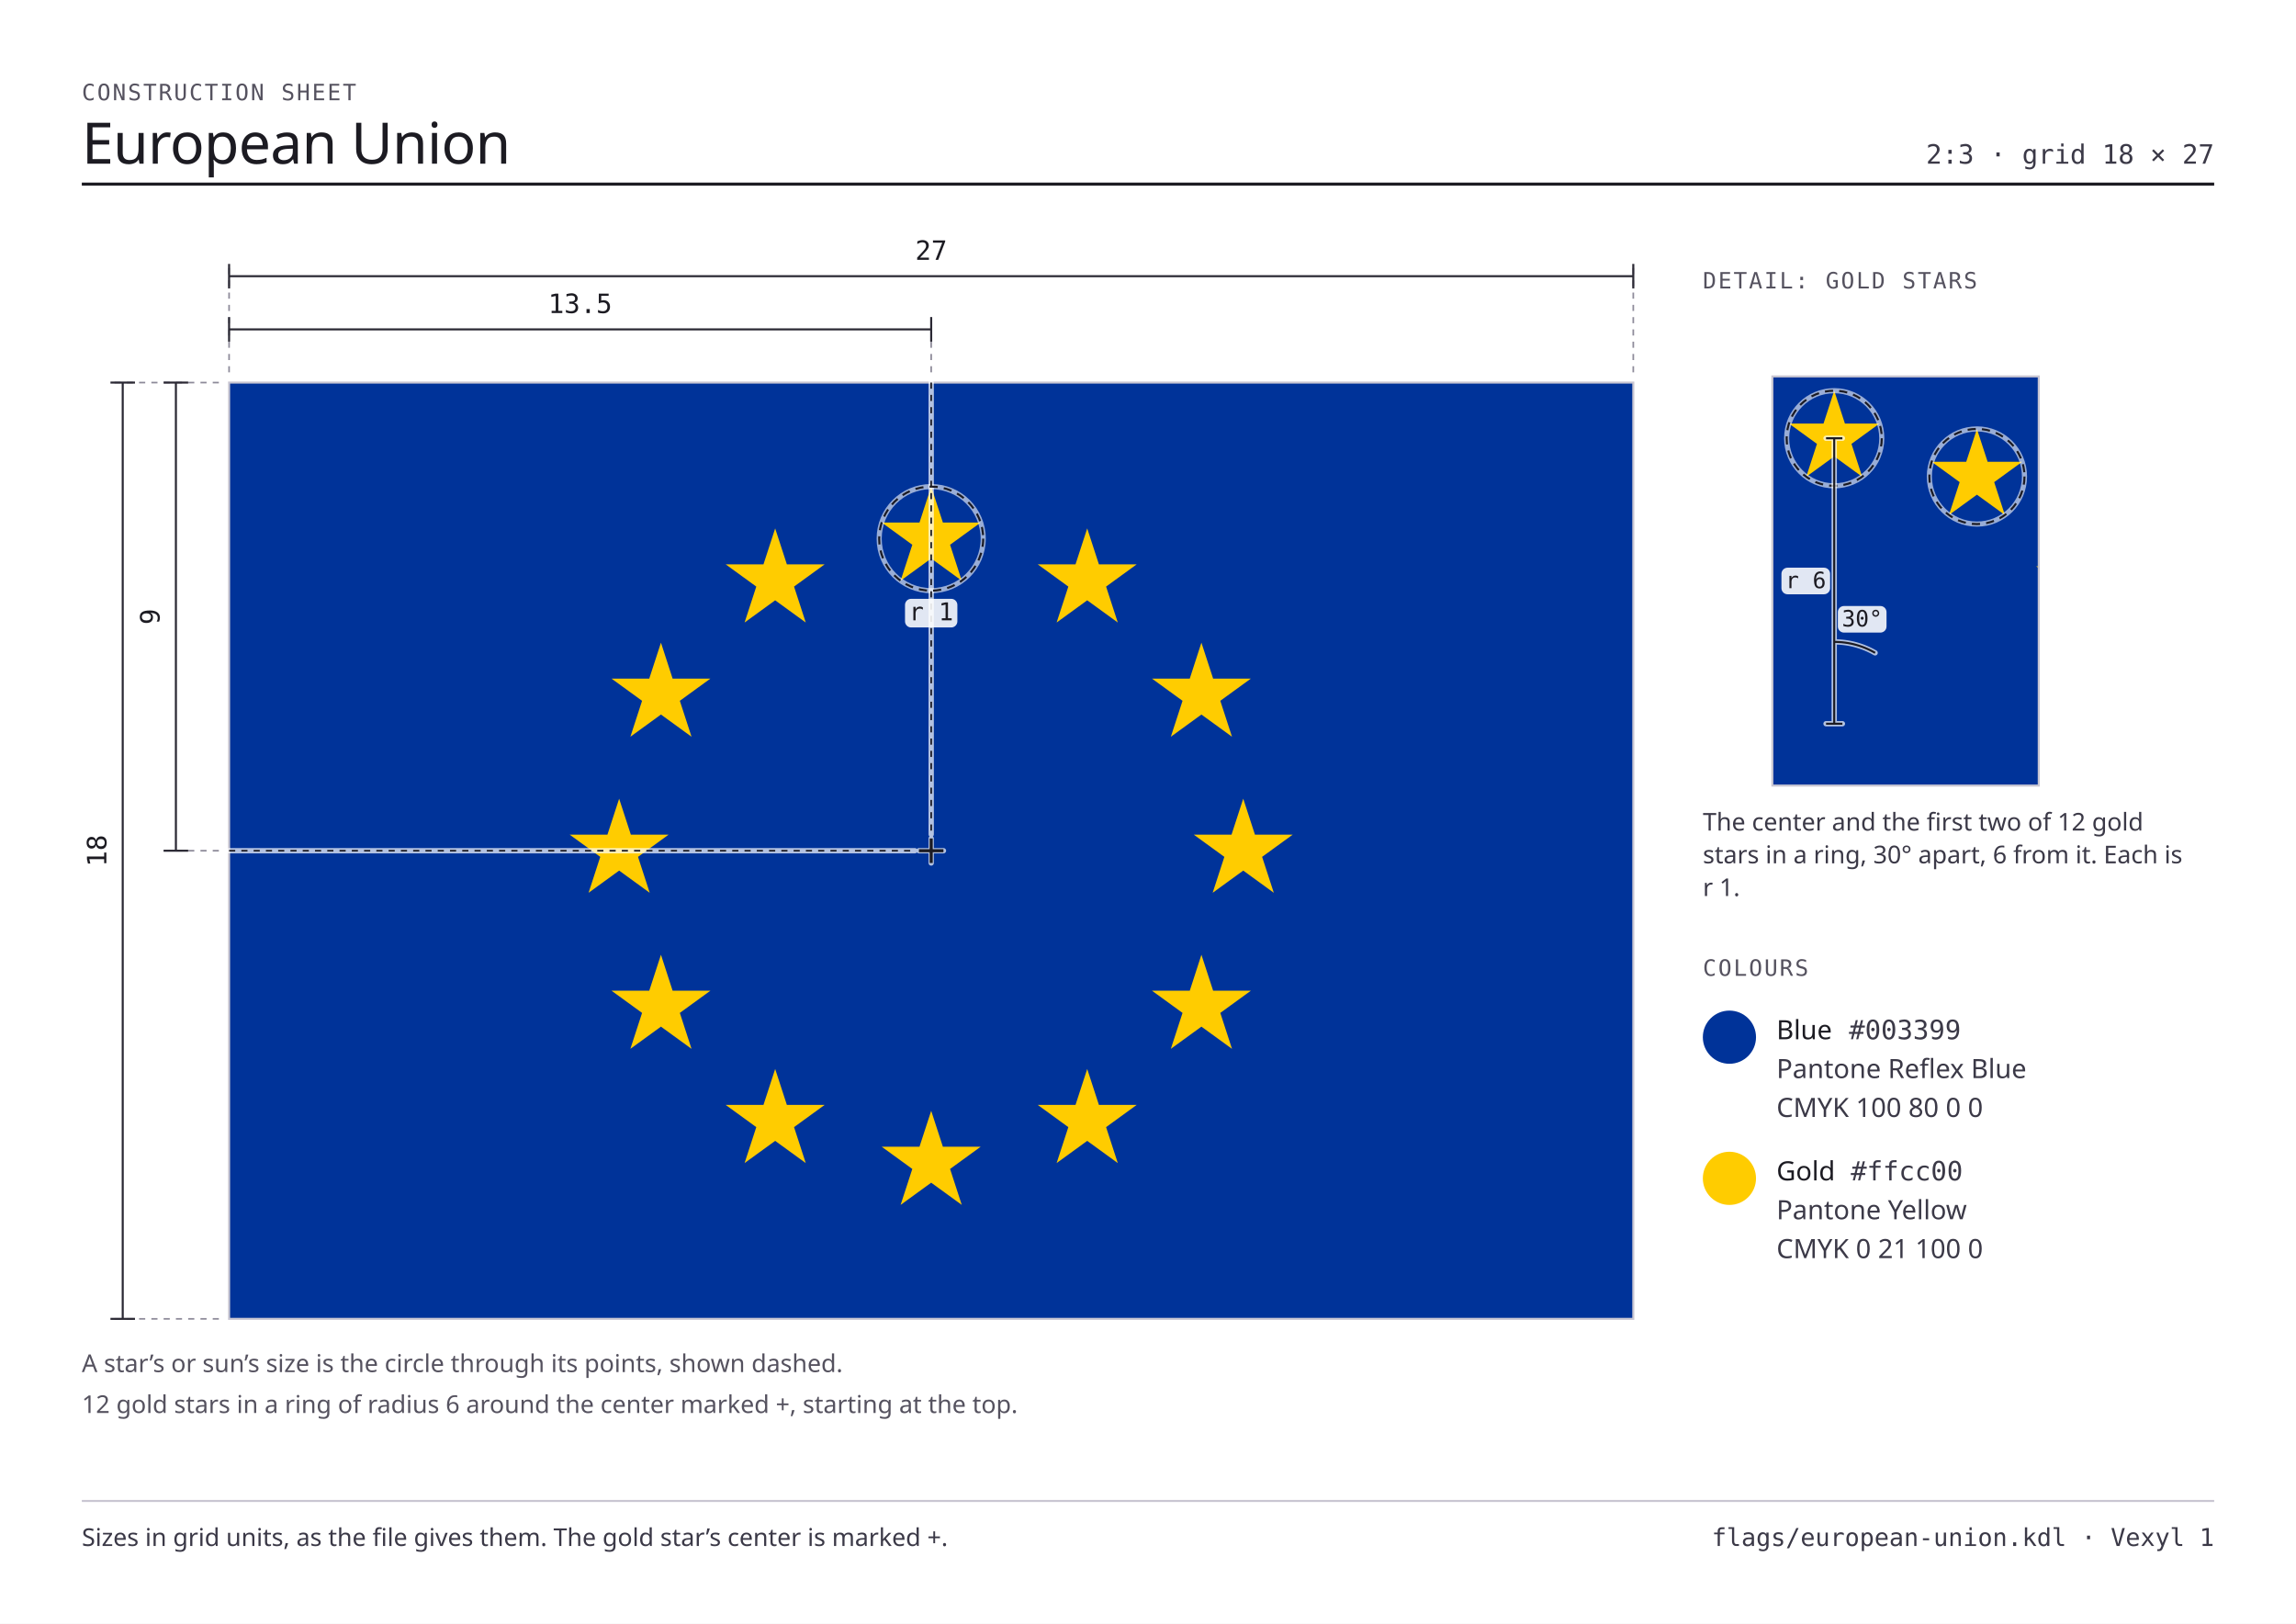
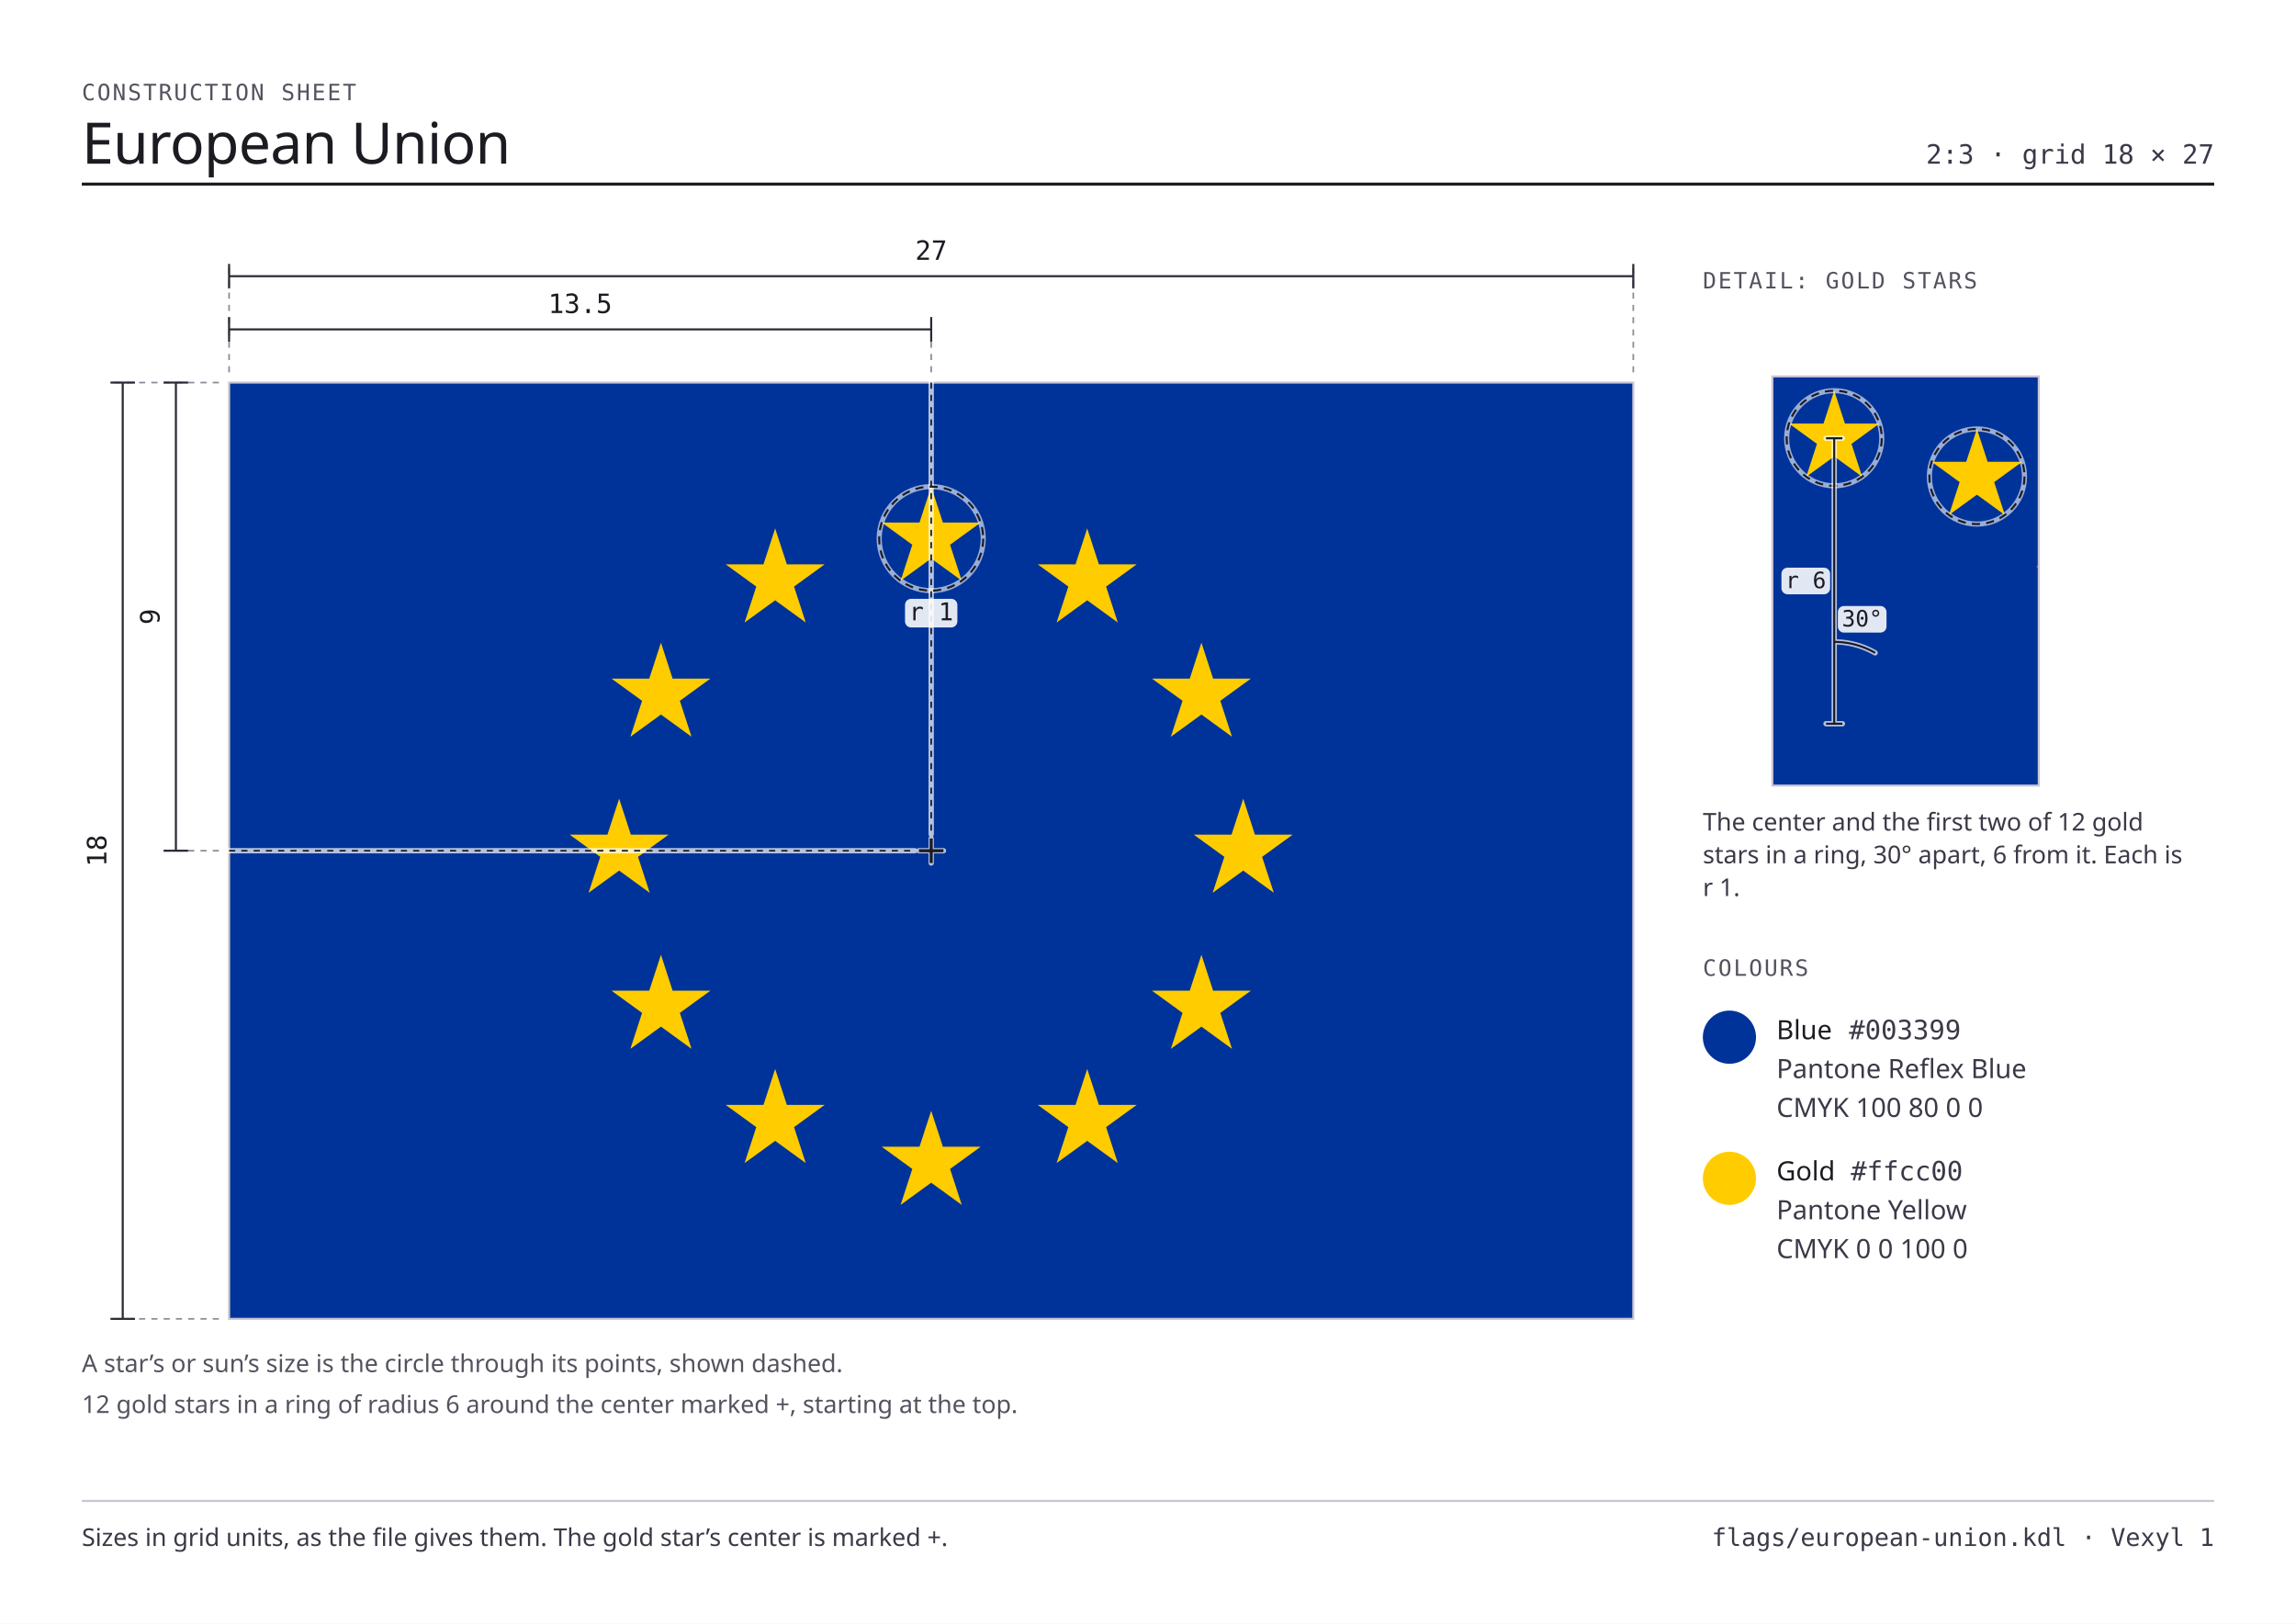
<svg xmlns="http://www.w3.org/2000/svg" width="297mm" height="210mm" viewBox="0 0 1122.52 793.701">
  <rect x="0" y="0" width="1122.52" height="793.701" fill="#ffffff" />
  <text x="40" y="49" font-family="Geist Mono, ui-monospace, monospace" font-size="11" letter-spacing="0.88" fill="#55525f">CONSTRUCTION SHEET</text>
  <text x="40" y="80" font-family="Geist, system-ui, sans-serif" font-size="28" font-weight="500" letter-spacing="-0.28" fill="#1c1b22">European Union</text>
  <text x="1082.52" y="80" font-family="Geist Mono, ui-monospace, monospace" font-size="13" text-anchor="end" fill="#3b3947">2:3 · grid 18 × 27</text>
  <path d="M40 90H1082.52" stroke="#1c1b22" stroke-width="1.5" />
  <svg x="112" y="187.01" width="686.52" height="457.68" viewBox="0 0 27 18" overflow="hidden">
-     <clipPath id="vx-95590b61a2a55570-cs-f-flag1">
+     <clipPath id="vx-c2fd047db69ef0ad-cs-f-flag1">
      <polygon points="0,0 27,0 27,18 0,18" />
    </clipPath>
-     <g clip-path="url(#vx-95590b61a2a55570-cs-f-flag1)">
+     <g clip-path="url(#vx-c2fd047db69ef0ad-cs-f-flag1)">
      <polygon points="0,0 27,0 27,18 0,18" fill="#003399" />
      <polygon points="13.5,2 13.725,2.691 14.451,2.691 13.863,3.118 14.088,3.809 13.5,3.382 12.912,3.809 13.137,3.118 12.549,2.691 13.275,2.691" fill="#ffcc00" />
      <polygon points="16.5,2.804 16.725,3.495 17.451,3.495 16.863,3.922 17.088,4.613 16.5,4.186 15.912,4.613 16.137,3.922 15.549,3.495 16.275,3.495" fill="#ffcc00" />
      <polygon points="18.696,5 18.921,5.691 19.647,5.691 19.059,6.118 19.284,6.809 18.696,6.382 18.108,6.809 18.333,6.118 17.745,5.691 18.472,5.691" fill="#ffcc00" />
      <polygon points="19.5,8 19.725,8.691 20.451,8.691 19.863,9.118 20.088,9.809 19.5,9.382 18.912,9.809 19.137,9.118 18.549,8.691 19.275,8.691" fill="#ffcc00" />
      <polygon points="18.696,11 18.921,11.691 19.647,11.691 19.059,12.118 19.284,12.809 18.696,12.382 18.108,12.809 18.333,12.118 17.745,11.691 18.472,11.691" fill="#ffcc00" />
      <polygon points="16.5,13.196 16.725,13.887 17.451,13.887 16.863,14.314 17.088,15.005 16.5,14.578 15.912,15.005 16.137,14.314 15.549,13.887 16.275,13.887" fill="#ffcc00" />
      <polygon points="13.5,14 13.725,14.691 14.451,14.691 13.863,15.118 14.088,15.809 13.5,15.382 12.912,15.809 13.137,15.118 12.549,14.691 13.275,14.691" fill="#ffcc00" />
      <polygon points="10.5,13.196 10.725,13.887 11.451,13.887 10.863,14.314 11.088,15.005 10.5,14.578 9.912,15.005 10.137,14.314 9.549,13.887 10.275,13.887" fill="#ffcc00" />
      <polygon points="8.304,11 8.528,11.691 9.255,11.691 8.667,12.118 8.892,12.809 8.304,12.382 7.716,12.809 7.941,12.118 7.353,11.691 8.079,11.691" fill="#ffcc00" />
      <polygon points="7.5,8 7.725,8.691 8.451,8.691 7.863,9.118 8.088,9.809 7.5,9.382 6.912,9.809 7.137,9.118 6.549,8.691 7.275,8.691" fill="#ffcc00" />
      <polygon points="8.304,5 8.528,5.691 9.255,5.691 8.667,6.118 8.892,6.809 8.304,6.382 7.716,6.809 7.941,6.118 7.353,5.691 8.079,5.691" fill="#ffcc00" />
      <polygon points="10.5,2.804 10.725,3.495 11.451,3.495 10.863,3.922 11.088,4.613 10.5,4.186 9.912,4.613 10.137,3.922 9.549,3.495 10.275,3.495" fill="#ffcc00" />
    </g>
  </svg>
  <rect x="112" y="187.01" width="686.52" height="457.68" fill="none" stroke="#c9c6d2" stroke-width="1" />
  <path d="M112 182.01V129.01M455.26 182.01V155.01M798.52 182.01V129.01M107 187.01H54M107 415.85H80M107 644.69H54" fill="none" stroke="#8d8a99" stroke-width="0.8" stroke-dasharray="3 3" />
  <text x="283.63" y="153.01" font-family="Geist Mono, ui-monospace, monospace" font-size="13" fill="#1c1b22" stroke="#ffffff" stroke-width="3" stroke-linejoin="round" paint-order="stroke" text-anchor="middle">13.5</text>
  <text x="455.26" y="127.01" font-family="Geist Mono, ui-monospace, monospace" font-size="13" fill="#1c1b22" stroke="#ffffff" stroke-width="3" stroke-linejoin="round" paint-order="stroke" text-anchor="middle">27</text>
  <text x="78" y="301.43" font-family="Geist Mono, ui-monospace, monospace" font-size="13" fill="#1c1b22" stroke="#ffffff" stroke-width="3" stroke-linejoin="round" paint-order="stroke" text-anchor="middle" transform="rotate(-90 78 301.4304)">9</text>
  <text x="52" y="415.85" font-family="Geist Mono, ui-monospace, monospace" font-size="13" fill="#1c1b22" stroke="#ffffff" stroke-width="3" stroke-linejoin="round" paint-order="stroke" text-anchor="middle" transform="rotate(-90 52 415.8504)">18</text>
  <path d="M455.26 187.01V407.85M112 415.85H447.26M449.26 415.85H461.26M455.26 409.85V421.85" fill="none" stroke="#ffffff" stroke-width="2.6" stroke-opacity="0.7" stroke-linecap="round" />
  <circle cx="455.26" cy="263.29" r="25.427" fill="none" stroke="#ffffff" stroke-width="2.5" stroke-opacity="0.6" />
  <circle cx="455.26" cy="263.29" r="25.427" fill="none" stroke="#1c1b22" stroke-width="1" stroke-dasharray="4 3" />
  <path d="M455.26 187.01V407.85M112 415.85H447.26" fill="none" stroke="#1c1b22" stroke-width="0.8" stroke-dasharray="3 3" />
  <path d="M449.26 415.85H461.26M455.26 409.85V421.85" stroke="#1c1b22" stroke-width="1.5" />
  <path d="M112 161.01H455.26M112 155.01V167.01M455.26 155.01V167.01M112 135.01H798.52M112 129.01V141.01M798.52 129.01V141.01M86 187.01V415.85M80 187.01H92M80 415.85H92M60 187.01V644.69M54 187.01H66M54 644.69H66" fill="none" stroke="#2a2833" stroke-width="1" />
  <rect x="442.46" y="292.717" width="25.6" height="14" rx="3" fill="#ffffff" fill-opacity="0.88" />
  <text x="455.26" y="303.217" font-family="Geist Mono, ui-monospace, monospace" font-size="12" fill="#1c1b22" text-anchor="middle">r 1</text>
  <text x="40" y="670.69" font-family="Geist, system-ui, sans-serif" font-size="12" fill="#55525f">A star’s or sun’s size is the circle through its points, shown dashed.</text>
  <text x="40" y="690.69" font-family="Geist, system-ui, sans-serif" font-size="12" fill="#55525f">12 gold stars in a ring of radius 6 around the center marked +, starting at the top.</text>
  <text x="832.52" y="141" font-family="Geist Mono, ui-monospace, monospace" font-size="11" font-weight="500" letter-spacing="0.88" fill="#55525f">DETAIL: GOLD STARS</text>
  <svg x="866.52" y="184" width="130.233" height="200" viewBox="12.2 1.7 5.6 8.6" overflow="hidden">
-     <clipPath id="vx-95590b61a2a55570-cs-d0-flag1">
+     <clipPath id="vx-c2fd047db69ef0ad-cs-d0-flag1">
      <polygon points="0,0 27,0 27,18 0,18" />
    </clipPath>
-     <g clip-path="url(#vx-95590b61a2a55570-cs-d0-flag1)">
+     <g clip-path="url(#vx-c2fd047db69ef0ad-cs-d0-flag1)">
      <polygon points="0,0 27,0 27,18 0,18" fill="#003399" />
      <polygon points="13.5,2 13.725,2.691 14.451,2.691 13.863,3.118 14.088,3.809 13.5,3.382 12.912,3.809 13.137,3.118 12.549,2.691 13.275,2.691" fill="#ffcc00" />
      <polygon points="16.5,2.804 16.725,3.495 17.451,3.495 16.863,3.922 17.088,4.613 16.5,4.186 15.912,4.613 16.137,3.922 15.549,3.495 16.275,3.495" fill="#ffcc00" />
      <polygon points="18.696,5 18.921,5.691 19.647,5.691 19.059,6.118 19.284,6.809 18.696,6.382 18.108,6.809 18.333,6.118 17.745,5.691 18.472,5.691" fill="#ffcc00" />
      <polygon points="19.5,8 19.725,8.691 20.451,8.691 19.863,9.118 20.088,9.809 19.5,9.382 18.912,9.809 19.137,9.118 18.549,8.691 19.275,8.691" fill="#ffcc00" />
      <polygon points="18.696,11 18.921,11.691 19.647,11.691 19.059,12.118 19.284,12.809 18.696,12.382 18.108,12.809 18.333,12.118 17.745,11.691 18.472,11.691" fill="#ffcc00" />
      <polygon points="16.5,13.196 16.725,13.887 17.451,13.887 16.863,14.314 17.088,15.005 16.5,14.578 15.912,15.005 16.137,14.314 15.549,13.887 16.275,13.887" fill="#ffcc00" />
      <polygon points="13.5,14 13.725,14.691 14.451,14.691 13.863,15.118 14.088,15.809 13.5,15.382 12.912,15.809 13.137,15.118 12.549,14.691 13.275,14.691" fill="#ffcc00" />
      <polygon points="10.5,13.196 10.725,13.887 11.451,13.887 10.863,14.314 11.088,15.005 10.5,14.578 9.912,15.005 10.137,14.314 9.549,13.887 10.275,13.887" fill="#ffcc00" />
      <polygon points="8.304,11 8.528,11.691 9.255,11.691 8.667,12.118 8.892,12.809 8.304,12.382 7.716,12.809 7.941,12.118 7.353,11.691 8.079,11.691" fill="#ffcc00" />
      <polygon points="7.5,8 7.725,8.691 8.451,8.691 7.863,9.118 8.088,9.809 7.5,9.382 6.912,9.809 7.137,9.118 6.549,8.691 7.275,8.691" fill="#ffcc00" />
      <polygon points="8.304,5 8.528,5.691 9.255,5.691 8.667,6.118 8.892,6.809 8.304,6.382 7.716,6.809 7.941,6.118 7.353,5.691 8.079,5.691" fill="#ffcc00" />
      <polygon points="10.5,2.804 10.725,3.495 11.451,3.495 10.863,3.922 11.088,4.613 10.5,4.186 9.912,4.613 10.137,3.922 9.549,3.495 10.275,3.495" fill="#ffcc00" />
    </g>
  </svg>
  <rect x="866.52" y="184" width="130.233" height="200" fill="none" stroke="#c9c6d2" stroke-width="1" />
  <path d="" fill="none" stroke="#2a2833" stroke-width="1" />
  <circle cx="896.752" cy="214.233" r="23.256" fill="none" stroke="#ffffff" stroke-width="2.5" stroke-opacity="0.6" />
  <circle cx="896.752" cy="214.233" r="23.256" fill="none" stroke="#1c1b22" stroke-width="1" stroke-dasharray="4 3" />
  <circle cx="966.52" cy="232.927" r="23.256" fill="none" stroke="#ffffff" stroke-width="2.5" stroke-opacity="0.6" />
  <circle cx="966.52" cy="232.927" r="23.256" fill="none" stroke="#1c1b22" stroke-width="1" stroke-dasharray="4 3" />
  <path d="M896.752 353.767L896.752 214.233M892.752 353.767L900.752 353.767M892.752 214.233L900.752 214.233M896.752 313.767L898.061 313.789L899.368 313.853L900.673 313.96L901.973 314.11L903.268 314.302L904.556 314.536L905.835 314.812L907.105 315.13L908.364 315.49L909.61 315.89L910.842 316.331L912.06 316.812L913.261 317.333L914.444 317.893L915.608 318.491L916.752 319.126" fill="none" stroke="#ffffff" stroke-width="2.6" stroke-opacity="0.7" stroke-linecap="round" />
  <path d="M896.752 353.767L896.752 214.233M892.752 353.767L900.752 353.767M892.752 214.233L900.752 214.233M896.752 313.767L898.061 313.789L899.368 313.853L900.673 313.96L901.973 314.11L903.268 314.302L904.556 314.536L905.835 314.812L907.105 315.13L908.364 315.49L909.61 315.89L910.842 316.331L912.06 316.812L913.261 317.333L914.444 317.893L915.608 318.491L916.752 319.126" fill="none" stroke="#1c1b22" stroke-width="1" />
  <rect x="898.528" y="296.227" width="23.8" height="13" rx="3" fill="#ffffff" fill-opacity="0.88" />
  <text x="910.428" y="306.227" font-family="Geist Mono, ui-monospace, monospace" font-size="11" fill="#1c1b22" text-anchor="middle">30°</text>
  <rect x="870.952" y="277.5" width="23.8" height="13" rx="3" fill="#ffffff" fill-opacity="0.88" />
  <text x="882.852" y="287.5" font-family="Geist Mono, ui-monospace, monospace" font-size="11" fill="#1c1b22" text-anchor="middle">r 6</text>
  <text x="832.52" y="406" font-family="Geist, system-ui, sans-serif" font-size="12" fill="#3b3947">The center and the first two of 12 gold</text>
  <text x="832.52" y="422" font-family="Geist, system-ui, sans-serif" font-size="12" fill="#3b3947">stars in a ring, 30° apart, 6 from it. Each is</text>
  <text x="832.52" y="438" font-family="Geist, system-ui, sans-serif" font-size="12" fill="#3b3947">r 1.</text>
  <text x="832.52" y="477" font-family="Geist Mono, ui-monospace, monospace" font-size="11" font-weight="500" letter-spacing="0.88" fill="#55525f">COLOURS</text>
  <circle cx="845.52" cy="507" r="13" fill="#003399" />
  <text x="868.52" y="508" font-family="Geist, system-ui, sans-serif" font-size="13" font-weight="500" fill="#1c1b22">Blue</text>
  <text x="903.949" y="508" font-family="Geist Mono, ui-monospace, monospace" font-size="13" fill="#3b3947">#003399</text>
  <text x="868.52" y="527" font-family="Geist, system-ui, sans-serif" font-size="13" fill="#3b3947">Pantone Reflex Blue</text>
  <text x="868.52" y="546" font-family="Geist, system-ui, sans-serif" font-size="13" fill="#3b3947">CMYK 100 80 0 0</text>
  <circle cx="845.52" cy="576" r="13" fill="#ffcc00" />
  <text x="868.52" y="577" font-family="Geist, system-ui, sans-serif" font-size="13" font-weight="500" fill="#1c1b22">Gold</text>
  <text x="904.85" y="577" font-family="Geist Mono, ui-monospace, monospace" font-size="13" fill="#3b3947">#ffcc00</text>
  <text x="868.52" y="596" font-family="Geist, system-ui, sans-serif" font-size="13" fill="#3b3947">Pantone Yellow</text>
-   <text x="868.52" y="615" font-family="Geist, system-ui, sans-serif" font-size="13" fill="#3b3947">CMYK 0 21 100 0</text>
+   <text x="868.52" y="615" font-family="Geist, system-ui, sans-serif" font-size="13" fill="#3b3947">CMYK 0 0 100 0</text>
  <path d="M40 733.701H1082.52" stroke="#c9c6d2" stroke-width="1" />
  <text x="40" y="755.701" font-family="Geist, system-ui, sans-serif" font-size="12" fill="#3b3947">Sizes in grid units, as the file gives them. The gold star’s center is marked +.</text>
  <text x="1082.52" y="755.701" font-family="Geist Mono, ui-monospace, monospace" font-size="12" text-anchor="end" fill="#3b3947">flags/european-union.kdl · Vexyl 1</text>
</svg>
